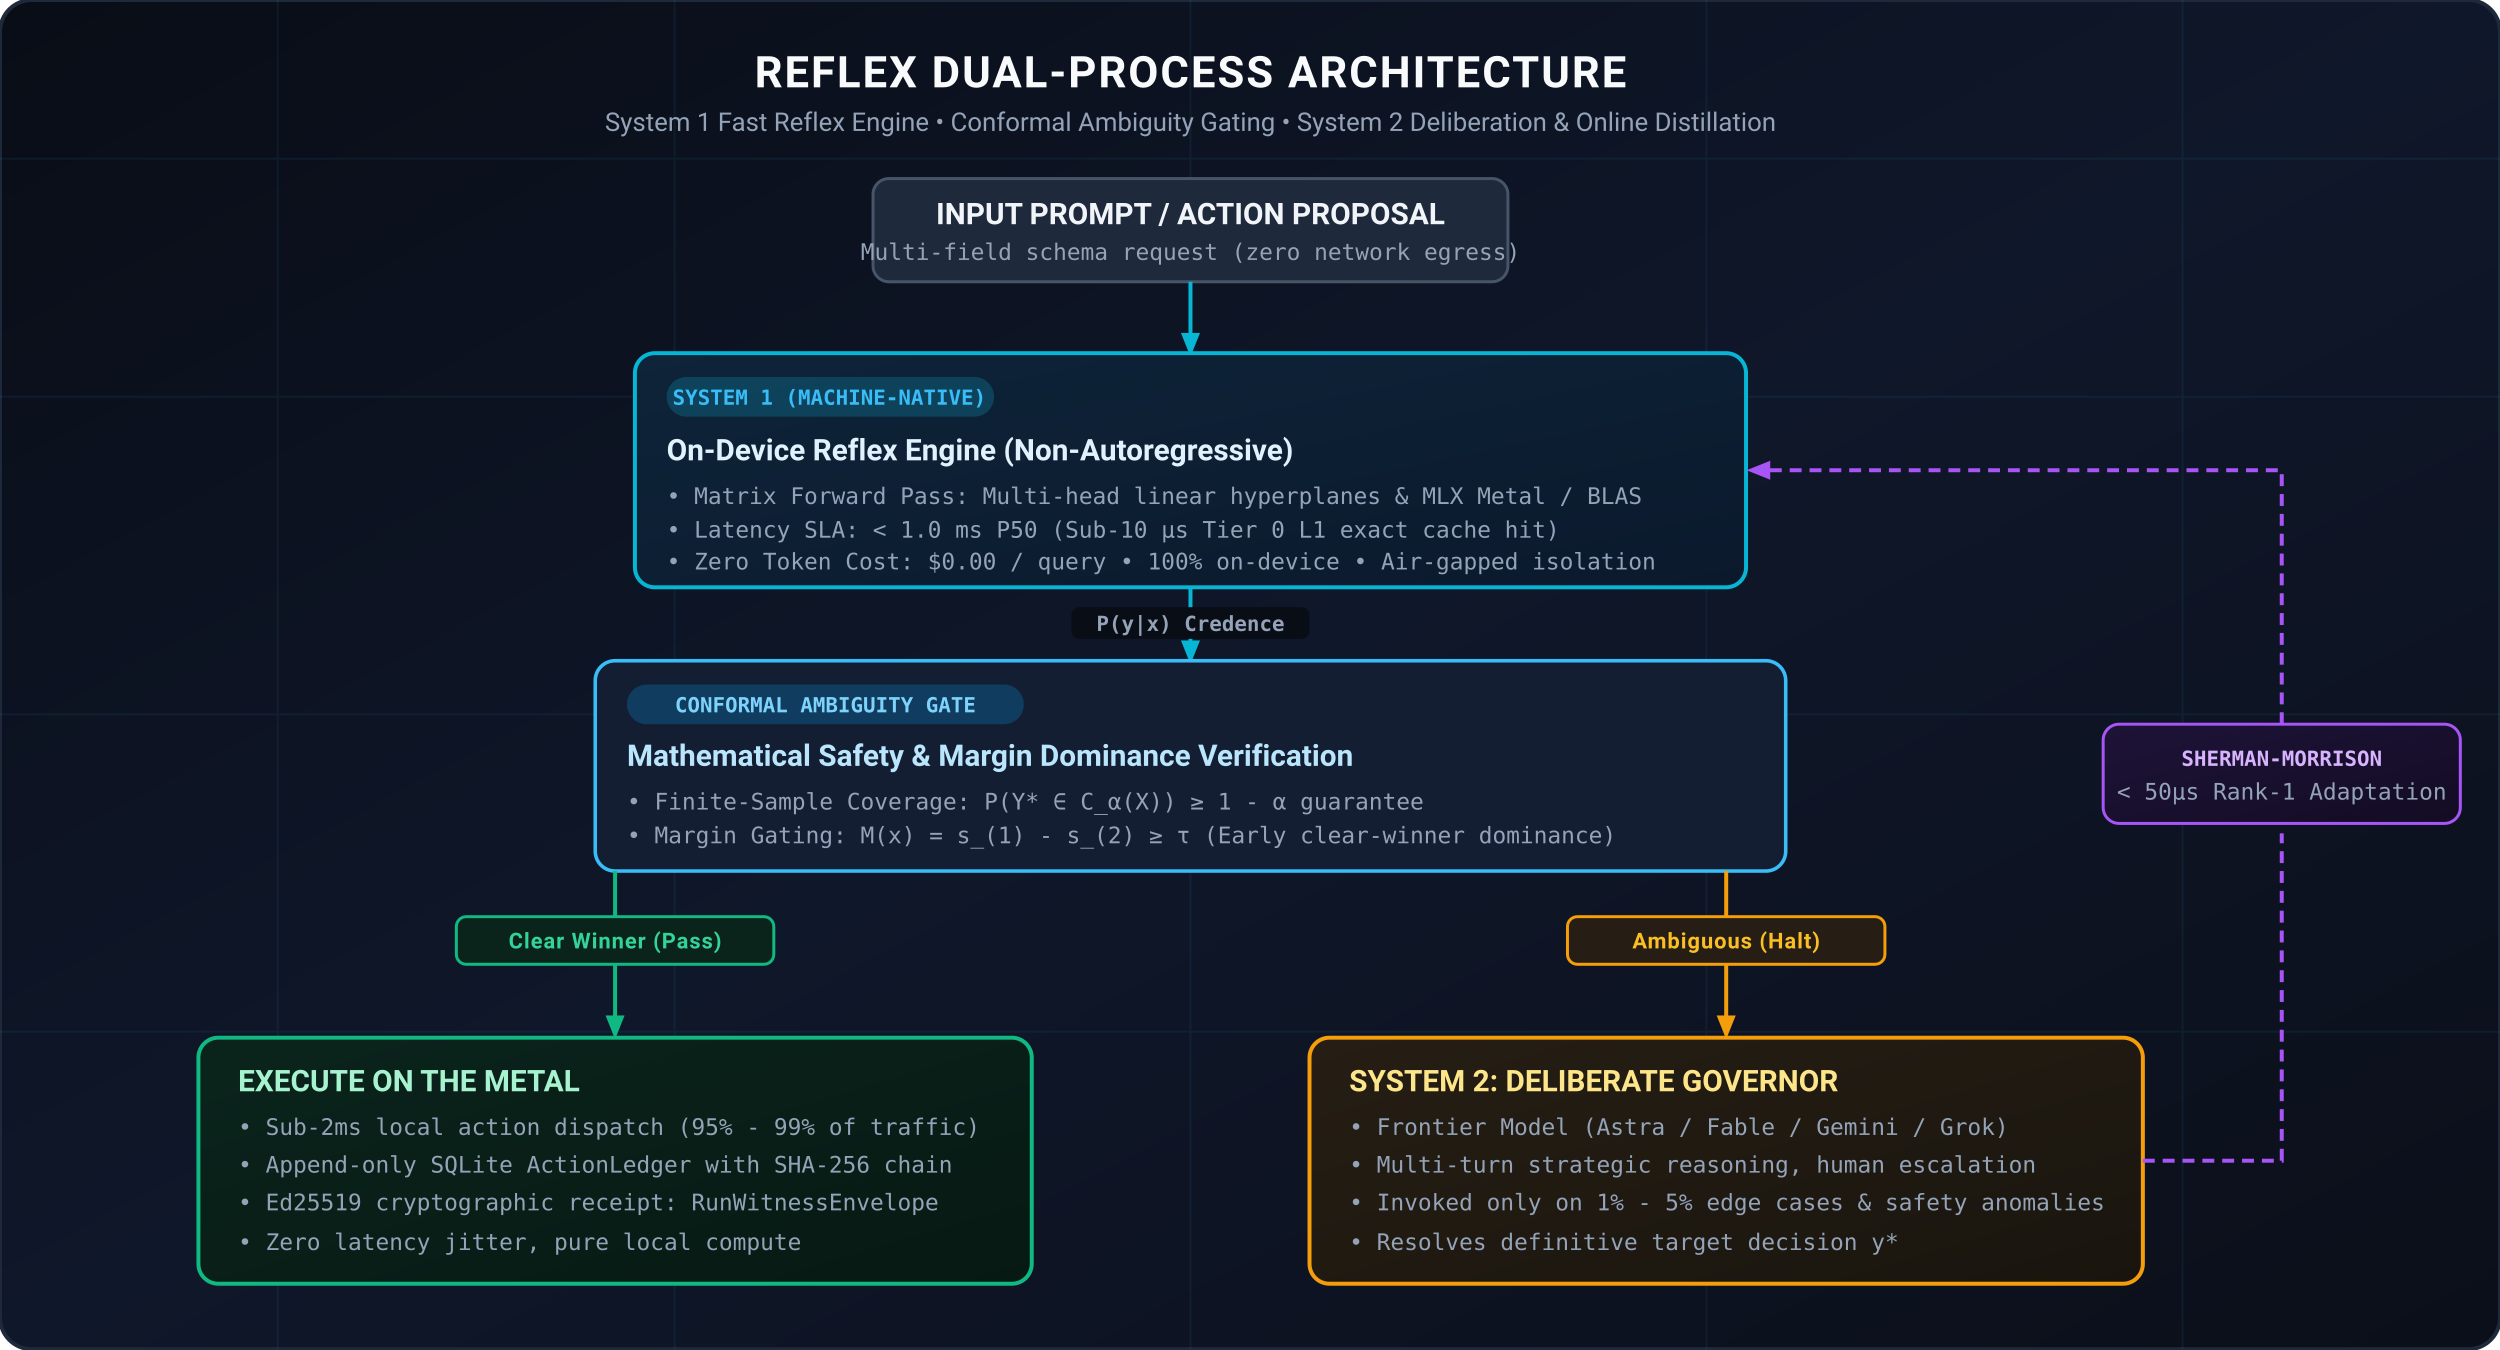
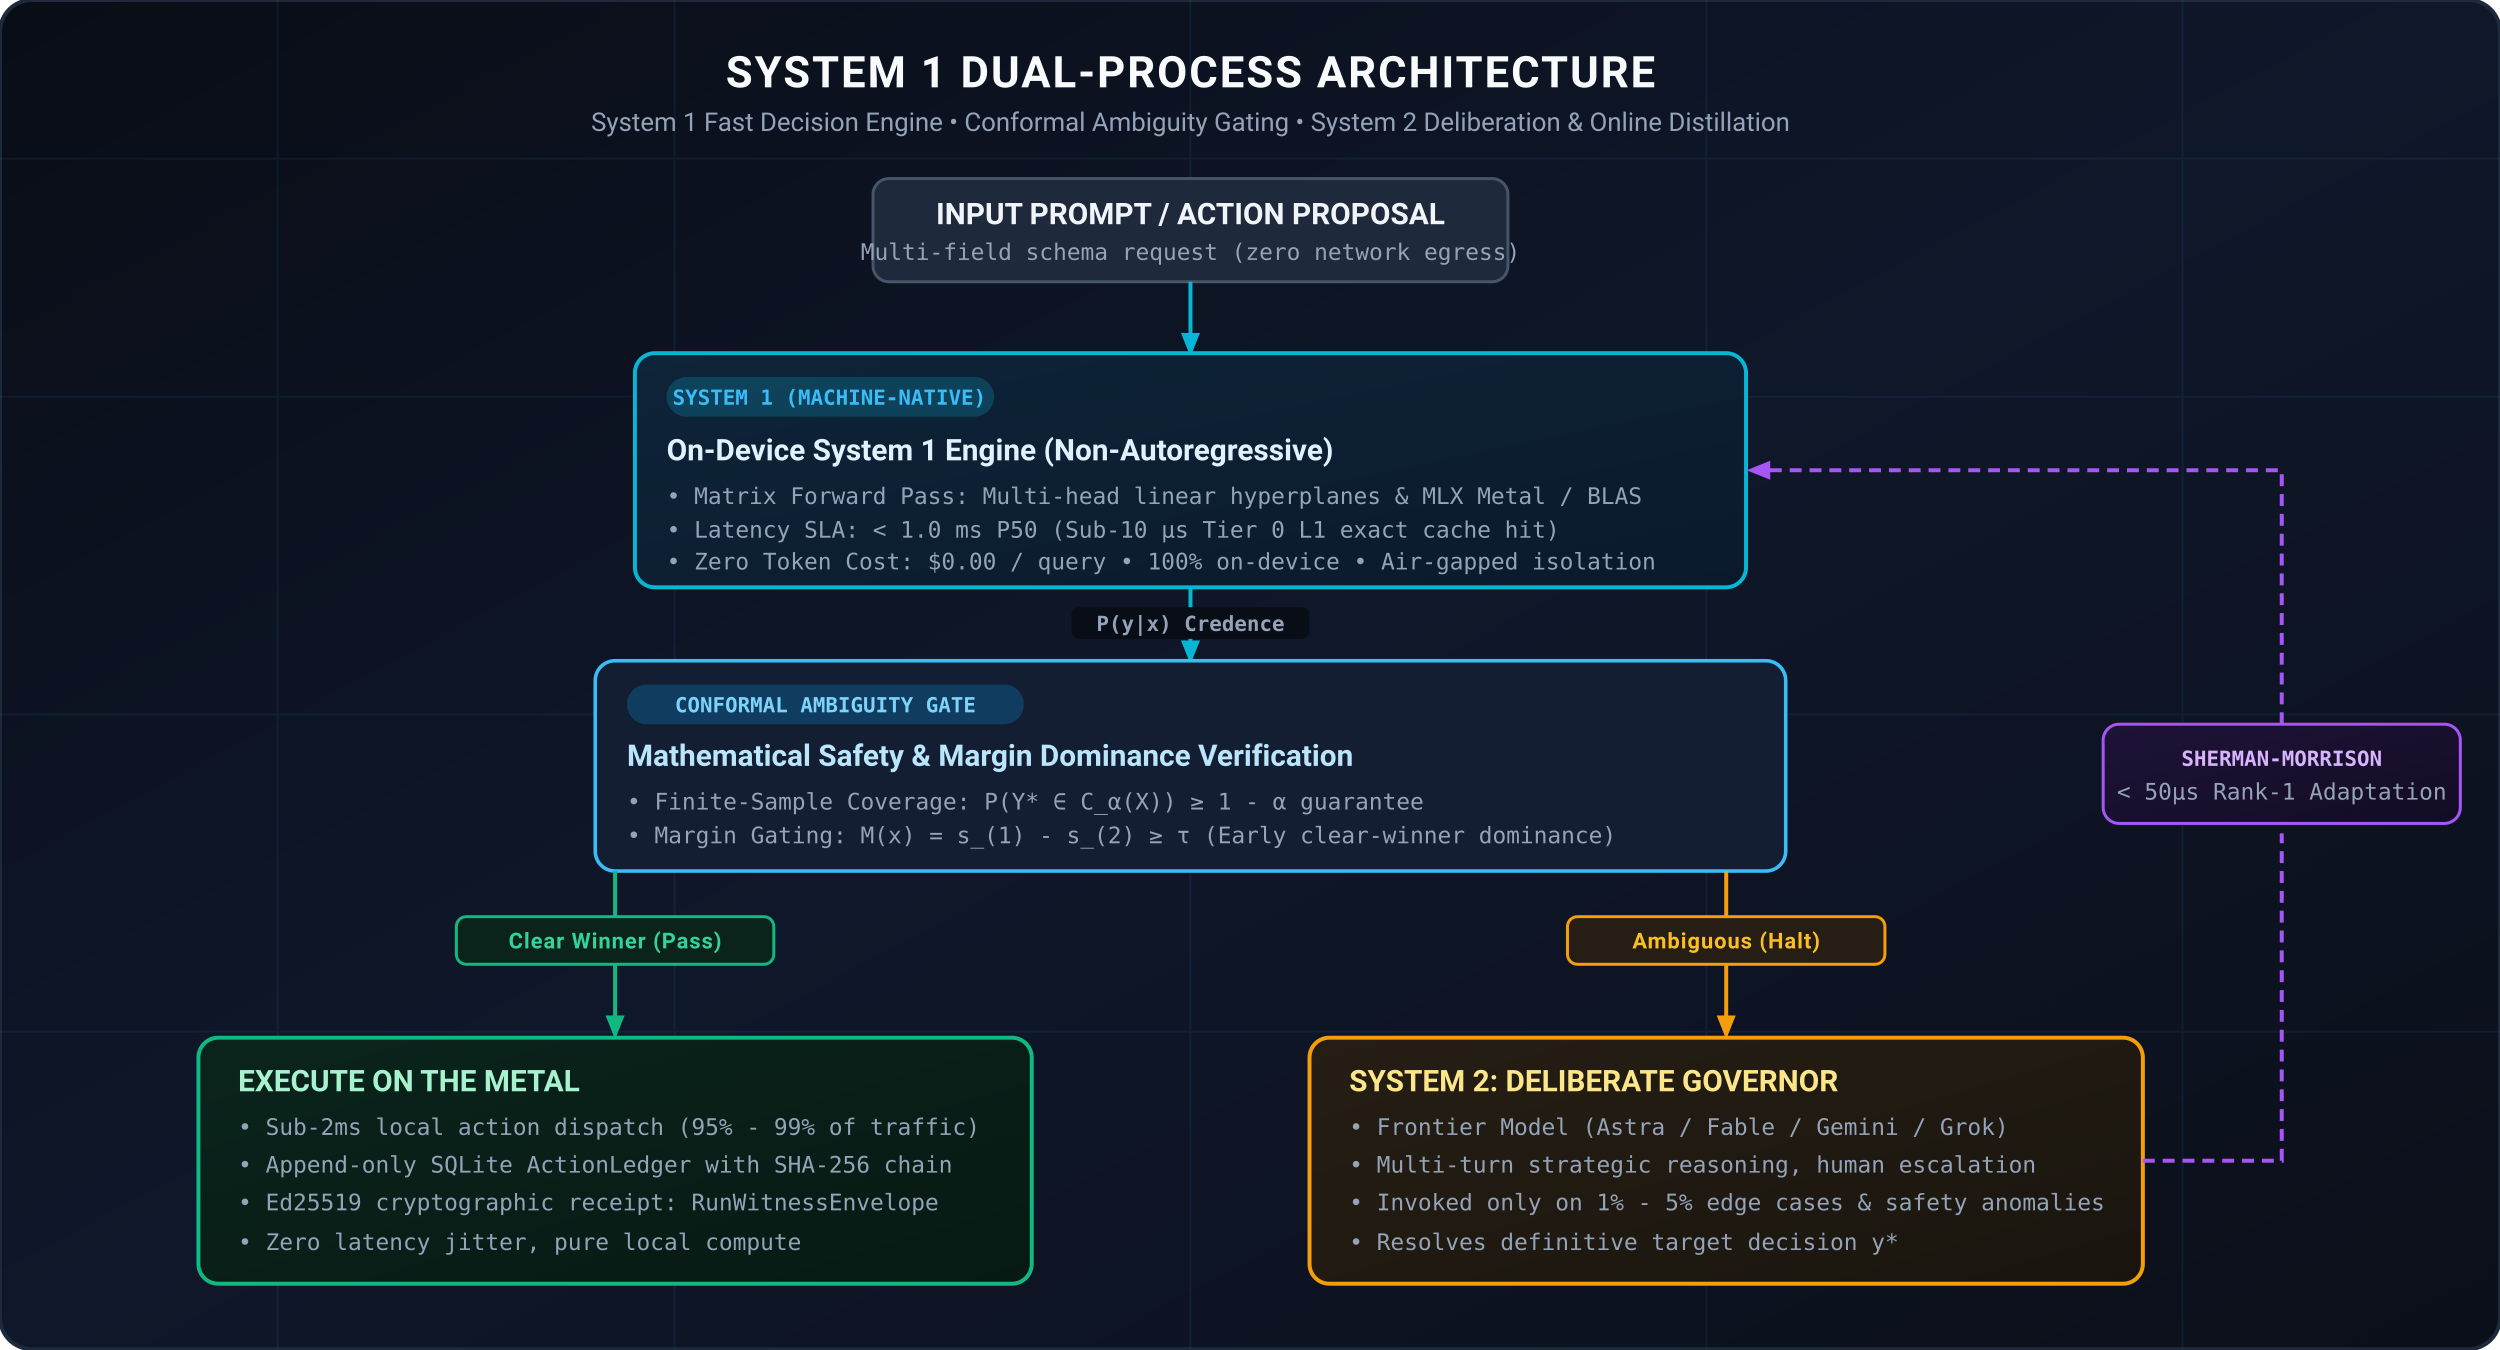
<svg xmlns="http://www.w3.org/2000/svg" viewBox="0 0 1260 680" width="100%" height="100%">
  <defs>
    <linearGradient id="bg-grad" x1="0%" y1="0%" x2="100%" y2="100%">
      <stop offset="0%" stop-color="#090D16" />
      <stop offset="50%" stop-color="#0F172A" />
      <stop offset="100%" stop-color="#0B0F19" />
    </linearGradient>
    <linearGradient id="card-cyan" x1="0%" y1="0%" x2="100%" y2="100%">
      <stop offset="0%" stop-color="#0E2439" />
      <stop offset="100%" stop-color="#0B192C" />
    </linearGradient>
    <linearGradient id="card-amber" x1="0%" y1="0%" x2="100%" y2="100%">
      <stop offset="0%" stop-color="#261E14" />
      <stop offset="100%" stop-color="#19150E" />
    </linearGradient>
    <linearGradient id="card-green" x1="0%" y1="0%" x2="100%" y2="100%">
      <stop offset="0%" stop-color="#0A241C" />
      <stop offset="100%" stop-color="#071913" />
    </linearGradient>
    <linearGradient id="card-purple" x1="0%" y1="0%" x2="100%" y2="100%">
      <stop offset="0%" stop-color="#1E1338" />
      <stop offset="100%" stop-color="#130C24" />
    </linearGradient>
    <marker id="arrow-cyan" viewBox="0 0 10 10" refX="6" refY="5" markerWidth="6" markerHeight="6" orient="auto-start-reverse">
      <path d="M 0 1 L 10 5 L 0 9 z" fill="#06B6D4" />
    </marker>
    <marker id="arrow-green" viewBox="0 0 10 10" refX="6" refY="5" markerWidth="6" markerHeight="6" orient="auto-start-reverse">
      <path d="M 0 1 L 10 5 L 0 9 z" fill="#10B981" />
    </marker>
    <marker id="arrow-amber" viewBox="0 0 10 10" refX="6" refY="5" markerWidth="6" markerHeight="6" orient="auto-start-reverse">
      <path d="M 0 1 L 10 5 L 0 9 z" fill="#F59E0B" />
    </marker>
    <marker id="arrow-purple" viewBox="0 0 10 10" refX="6" refY="5" markerWidth="6" markerHeight="6" orient="auto-start-reverse">
      <path d="M 0 1 L 10 5 L 0 9 z" fill="#A855F7" />
    </marker>
  </defs>
  <style>
    .title { font-family: -apple-system, BlinkMacSystemFont, "Segoe UI", Roboto, sans-serif; font-weight: 700; fill: #F8FAFC; }
    .subtitle { font-family: -apple-system, BlinkMacSystemFont, "Segoe UI", Roboto, sans-serif; font-weight: 400; fill: #94A3B8; font-size: 13px; }
    .node-title { font-family: -apple-system, BlinkMacSystemFont, "Segoe UI", Roboto, sans-serif; font-weight: 600; font-size: 15px; }
    .node-desc { font-family: ui-monospace, SFMono-Regular, Menlo, Monaco, Consolas, monospace; font-size: 11.5px; fill: #94A3B8; }
    .badge { font-family: ui-monospace, SFMono-Regular, Menlo, Monaco, Consolas, monospace; font-size: 10.5px; font-weight: 600; }
    .label { font-family: -apple-system, BlinkMacSystemFont, "Segoe UI", Roboto, sans-serif; font-weight: 600; font-size: 11px; text-transform: uppercase; letter-spacing: 0.5px; }
  </style>
  <rect width="1260" height="680" rx="16" fill="url(#bg-grad)" stroke="#1E293B" stroke-width="2" />
  <g opacity="0.07" stroke="#38BDF8" stroke-width="1">
    <line x1="140" y1="0" x2="140" y2="680" />
    <line x1="340" y1="0" x2="340" y2="680" />
    <line x1="600" y1="0" x2="600" y2="680" />
    <line x1="860" y1="0" x2="860" y2="680" />
    <line x1="1100" y1="0" x2="1100" y2="680" />
    <line x1="0" y1="80" x2="1260" y2="80" />
    <line x1="0" y1="200" x2="1260" y2="200" />
    <line x1="0" y1="360" x2="1260" y2="360" />
    <line x1="0" y1="520" x2="1260" y2="520" />
  </g>
-   <text x="600" y="44" text-anchor="middle" class="title" font-size="22" letter-spacing="1">REFLEX DUAL-PROCESS ARCHITECTURE</text>
-   <text x="600" y="66" text-anchor="middle" class="subtitle">System 1 Fast Reflex Engine • Conformal Ambiguity Gating • System 2 Deliberation &amp; Online Distillation</text>
+   <text x="600" y="44" text-anchor="middle" class="title" font-size="22" letter-spacing="1">SYSTEM 1 DUAL-PROCESS ARCHITECTURE</text>
+   <text x="600" y="66" text-anchor="middle" class="subtitle">System 1 Fast Decision Engine • Conformal Ambiguity Gating • System 2 Deliberation &amp; Online Distillation</text>
  <rect x="440" y="90" width="320" height="52" rx="8" fill="#1E293B" stroke="#475569" stroke-width="1.5" />
  <text x="600" y="113" text-anchor="middle" class="node-title" fill="#F1F5F9">INPUT PROMPT / ACTION PROPOSAL</text>
  <text x="600" y="131" text-anchor="middle" class="node-desc">Multi-field schema request (zero network egress)</text>
  <line x1="600" y1="142" x2="600" y2="175" stroke="#06B6D4" stroke-width="2" marker-end="url(#arrow-cyan)" />
  <rect x="320" y="178" width="560" height="118" rx="10" fill="url(#card-cyan)" stroke="#06B6D4" stroke-width="2" />
  <rect x="336" y="190" width="165" height="20" rx="10" fill="#0E7490" opacity="0.4" />
  <text x="418" y="204" text-anchor="middle" class="badge" fill="#38BDF8">SYSTEM 1 (MACHINE-NATIVE)</text>
-   <text x="336" y="232" class="node-title" fill="#E0F2FE">On-Device Reflex Engine (Non-Autoregressive)</text>
+   <text x="336" y="232" class="node-title" fill="#E0F2FE">On-Device System 1 Engine (Non-Autoregressive)</text>
  <text x="336" y="254" class="node-desc">• Matrix Forward Pass: Multi-head linear hyperplanes &amp; MLX Metal / BLAS</text>
  <text x="336" y="271" class="node-desc">• Latency SLA: &lt; 1.0 ms P50 (Sub-10 µs Tier 0 L1 exact cache hit)</text>
  <text x="336" y="287" class="node-desc">• Zero Token Cost: $0.00 / query • 100% on-device • Air-gapped isolation</text>
  <line x1="600" y1="296" x2="600" y2="330" stroke="#06B6D4" stroke-width="2" marker-end="url(#arrow-cyan)" />
  <rect x="540" y="306" width="120" height="16" rx="4" fill="#090D16" />
  <text x="600" y="318" text-anchor="middle" class="badge" fill="#94A3B8">P(y|x) Credence</text>
  <rect x="300" y="333" width="600" height="106" rx="10" fill="#141E33" stroke="#38BDF8" stroke-width="1.8" />
  <rect x="316" y="345" width="200" height="20" rx="10" fill="#0284C7" opacity="0.3" />
  <text x="416" y="359" text-anchor="middle" class="badge" fill="#7DD3FC">CONFORMAL AMBIGUITY GATE</text>
  <text x="316" y="386" class="node-title" fill="#BAE6FD">Mathematical Safety &amp; Margin Dominance Verification</text>
  <text x="316" y="408" class="node-desc">• Finite-Sample Coverage: P(Y* ∈ C_α(X)) ≥ 1 - α guarantee</text>
  <text x="316" y="425" class="node-desc">• Margin Gating: M(x) = s_(1) - s_(2) ≥ τ (Early clear-winner dominance)</text>
  <line x1="310" y1="439" x2="310" y2="462" stroke="#10B981" stroke-width="2" />
  <rect x="230" y="462" width="160" height="24" rx="5" fill="#0A241C" stroke="#10B981" stroke-width="1.5" />
  <text x="310" y="478" text-anchor="middle" class="label" fill="#34D399">Clear Winner (Pass)</text>
  <line x1="310" y1="486" x2="310" y2="519" stroke="#10B981" stroke-width="2" marker-end="url(#arrow-green)" />
  <line x1="870" y1="439" x2="870" y2="462" stroke="#F59E0B" stroke-width="2" />
  <rect x="790" y="462" width="160" height="24" rx="5" fill="#261E14" stroke="#F59E0B" stroke-width="1.5" />
  <text x="870" y="478" text-anchor="middle" class="label" fill="#FBBF24">Ambiguous (Halt)</text>
  <line x1="870" y1="486" x2="870" y2="519" stroke="#F59E0B" stroke-width="2" marker-end="url(#arrow-amber)" />
  <rect x="100" y="523" width="420" height="124" rx="10" fill="url(#card-green)" stroke="#10B981" stroke-width="2" />
  <text x="120" y="550" class="node-title" fill="#A7F3D0">EXECUTE ON THE METAL</text>
  <text x="120" y="572" class="node-desc">• Sub-2ms local action dispatch (95% - 99% of traffic)</text>
  <text x="120" y="591" class="node-desc">• Append-only SQLite ActionLedger with SHA-256 chain</text>
  <text x="120" y="610" class="node-desc">• Ed25519 cryptographic receipt: RunWitnessEnvelope</text>
  <text x="120" y="630" class="node-desc">• Zero latency jitter, pure local compute</text>
  <rect x="660" y="523" width="420" height="124" rx="10" fill="url(#card-amber)" stroke="#F59E0B" stroke-width="2" />
  <text x="680" y="550" class="node-title" fill="#FDE68A">SYSTEM 2: DELIBERATE GOVERNOR</text>
  <text x="680" y="572" class="node-desc">• Frontier Model (Astra / Fable / Gemini / Grok)</text>
  <text x="680" y="591" class="node-desc">• Multi-turn strategic reasoning, human escalation</text>
  <text x="680" y="610" class="node-desc">• Invoked only on 1% - 5% edge cases &amp; safety anomalies</text>
  <text x="680" y="630" class="node-desc">• Resolves definitive target decision y*</text>
  <path d="M 1080 585 L 1150 585 L 1150 420" fill="none" stroke="#A855F7" stroke-width="2" stroke-dasharray="6,4" />
  <rect x="1060" y="365" width="180" height="50" rx="8" fill="url(#card-purple)" stroke="#A855F7" stroke-width="1.5" />
  <text x="1150" y="386" text-anchor="middle" class="badge" fill="#D8B4FE">SHERMAN-MORRISON</text>
  <text x="1150" y="403" text-anchor="middle" class="node-desc" fill="#E9D5FF">&lt; 50µs Rank-1 Adaptation</text>
  <path d="M 1150 365 L 1150 237 L 885 237" fill="none" stroke="#A855F7" stroke-width="2" stroke-dasharray="6,4" marker-end="url(#arrow-purple)" />
</svg>
